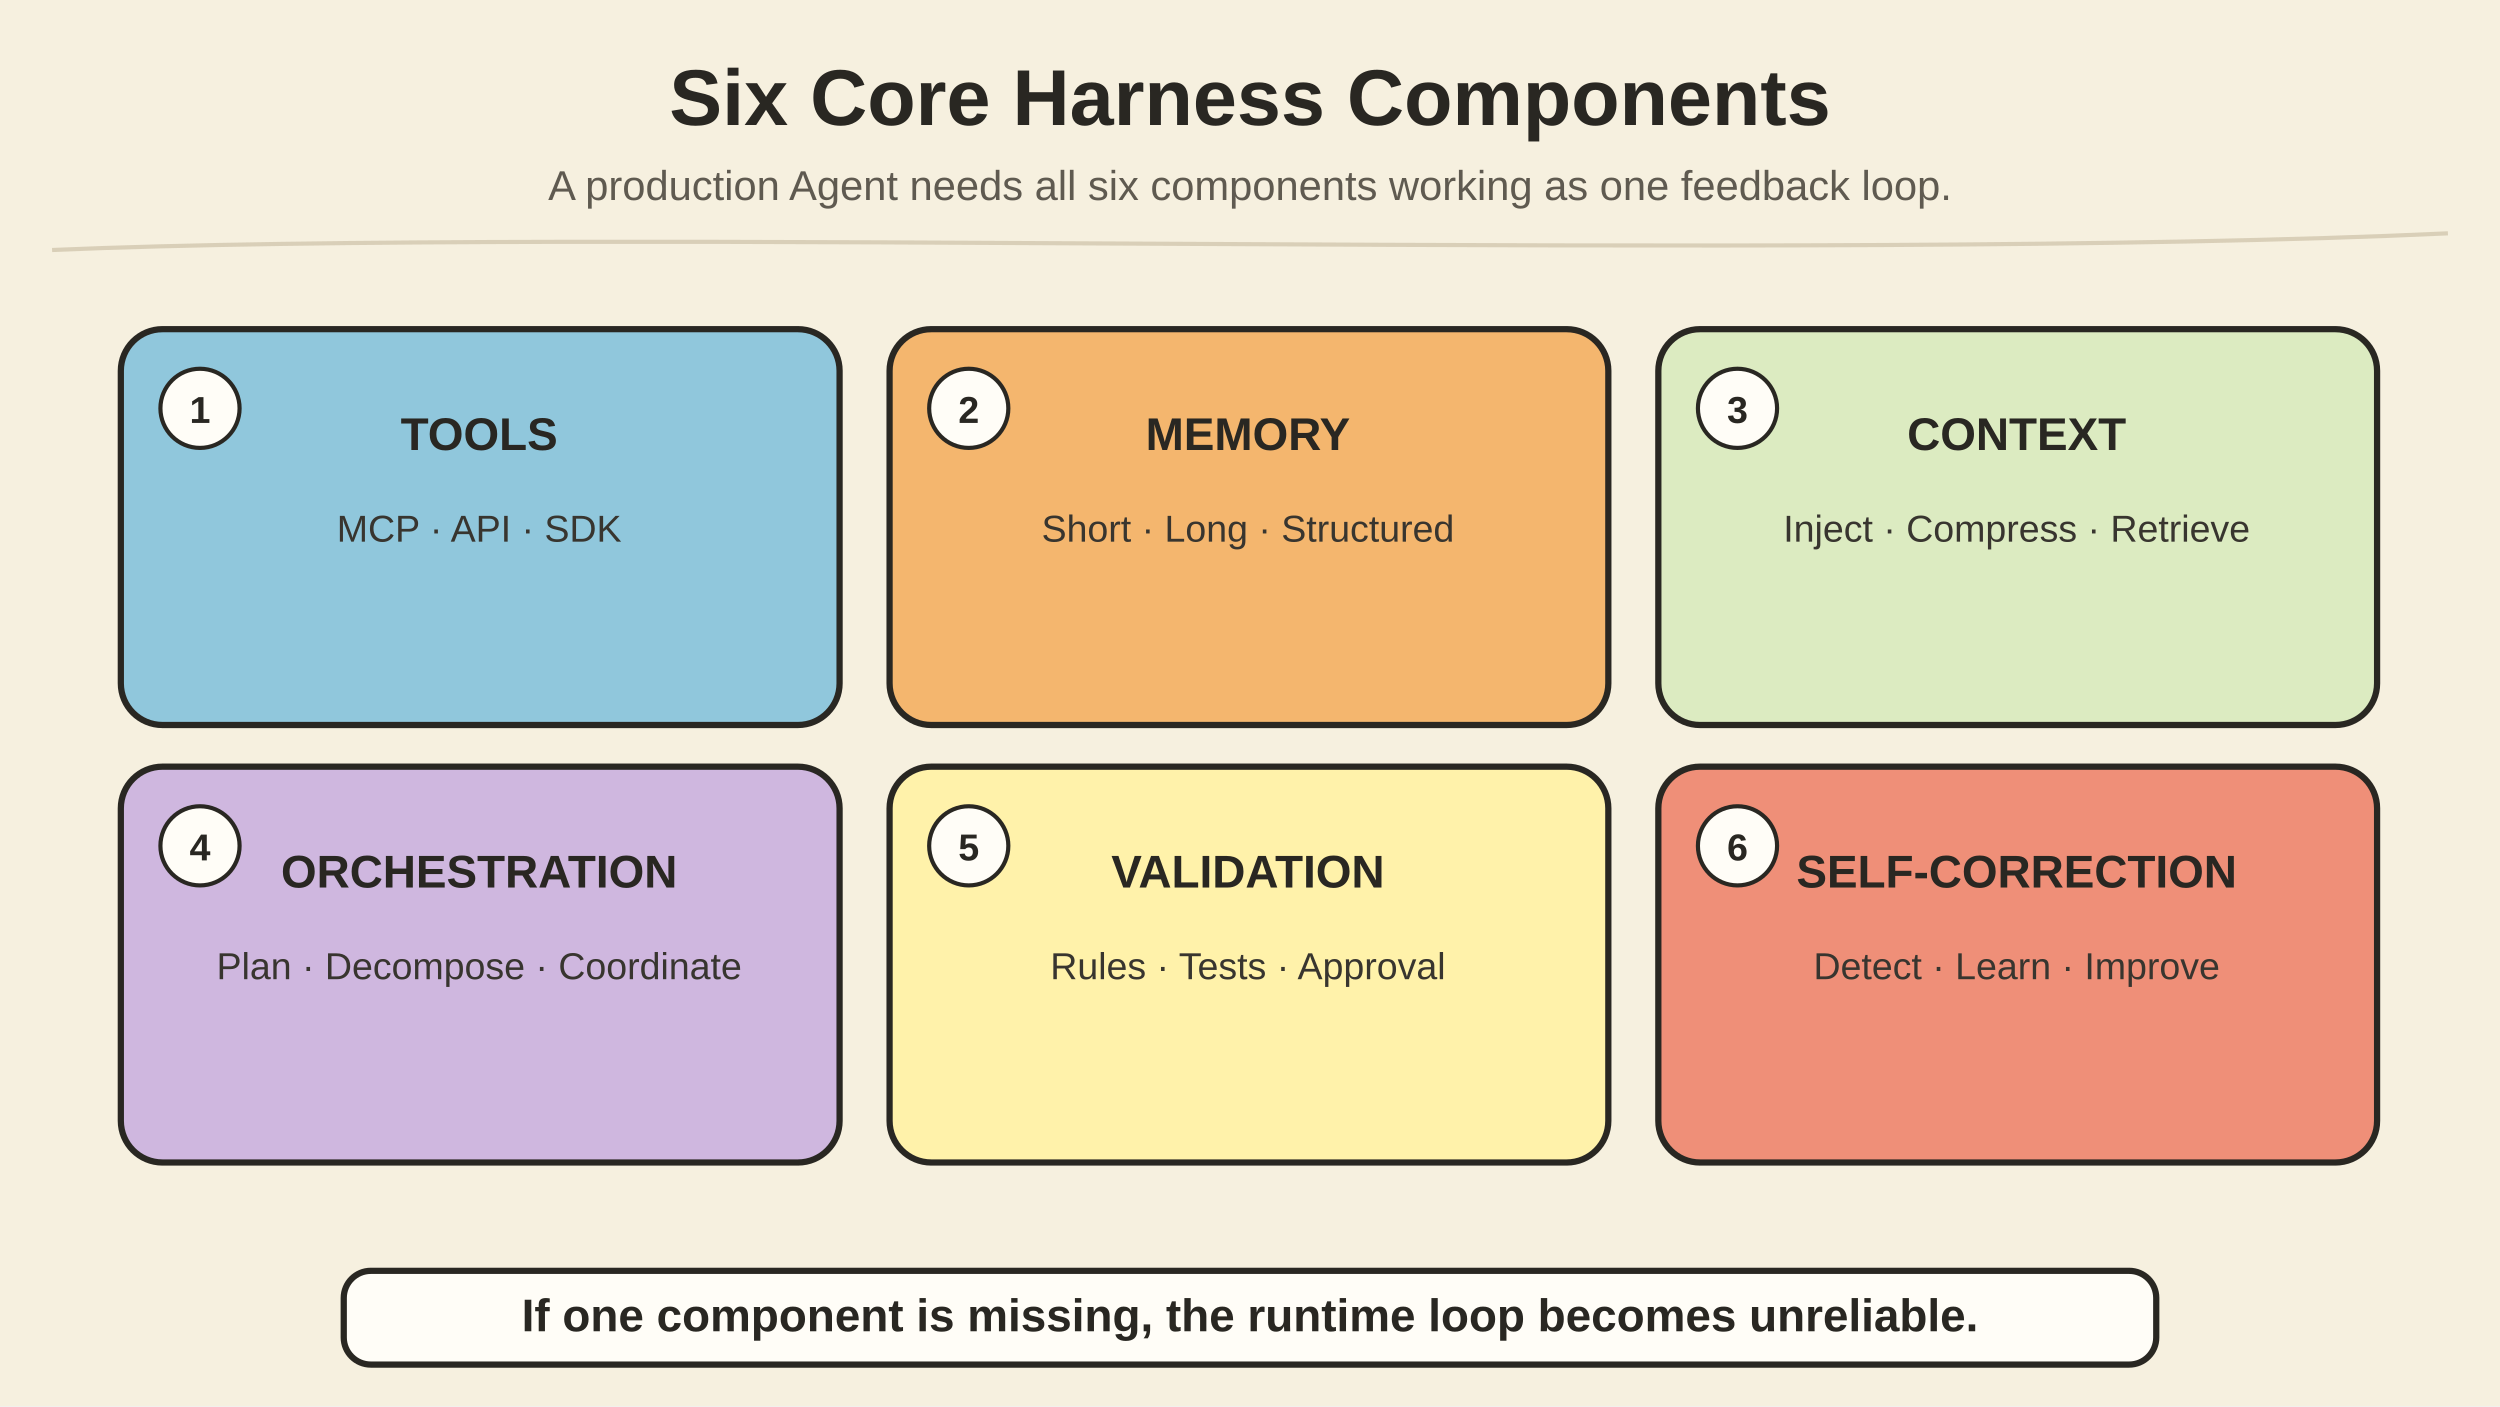
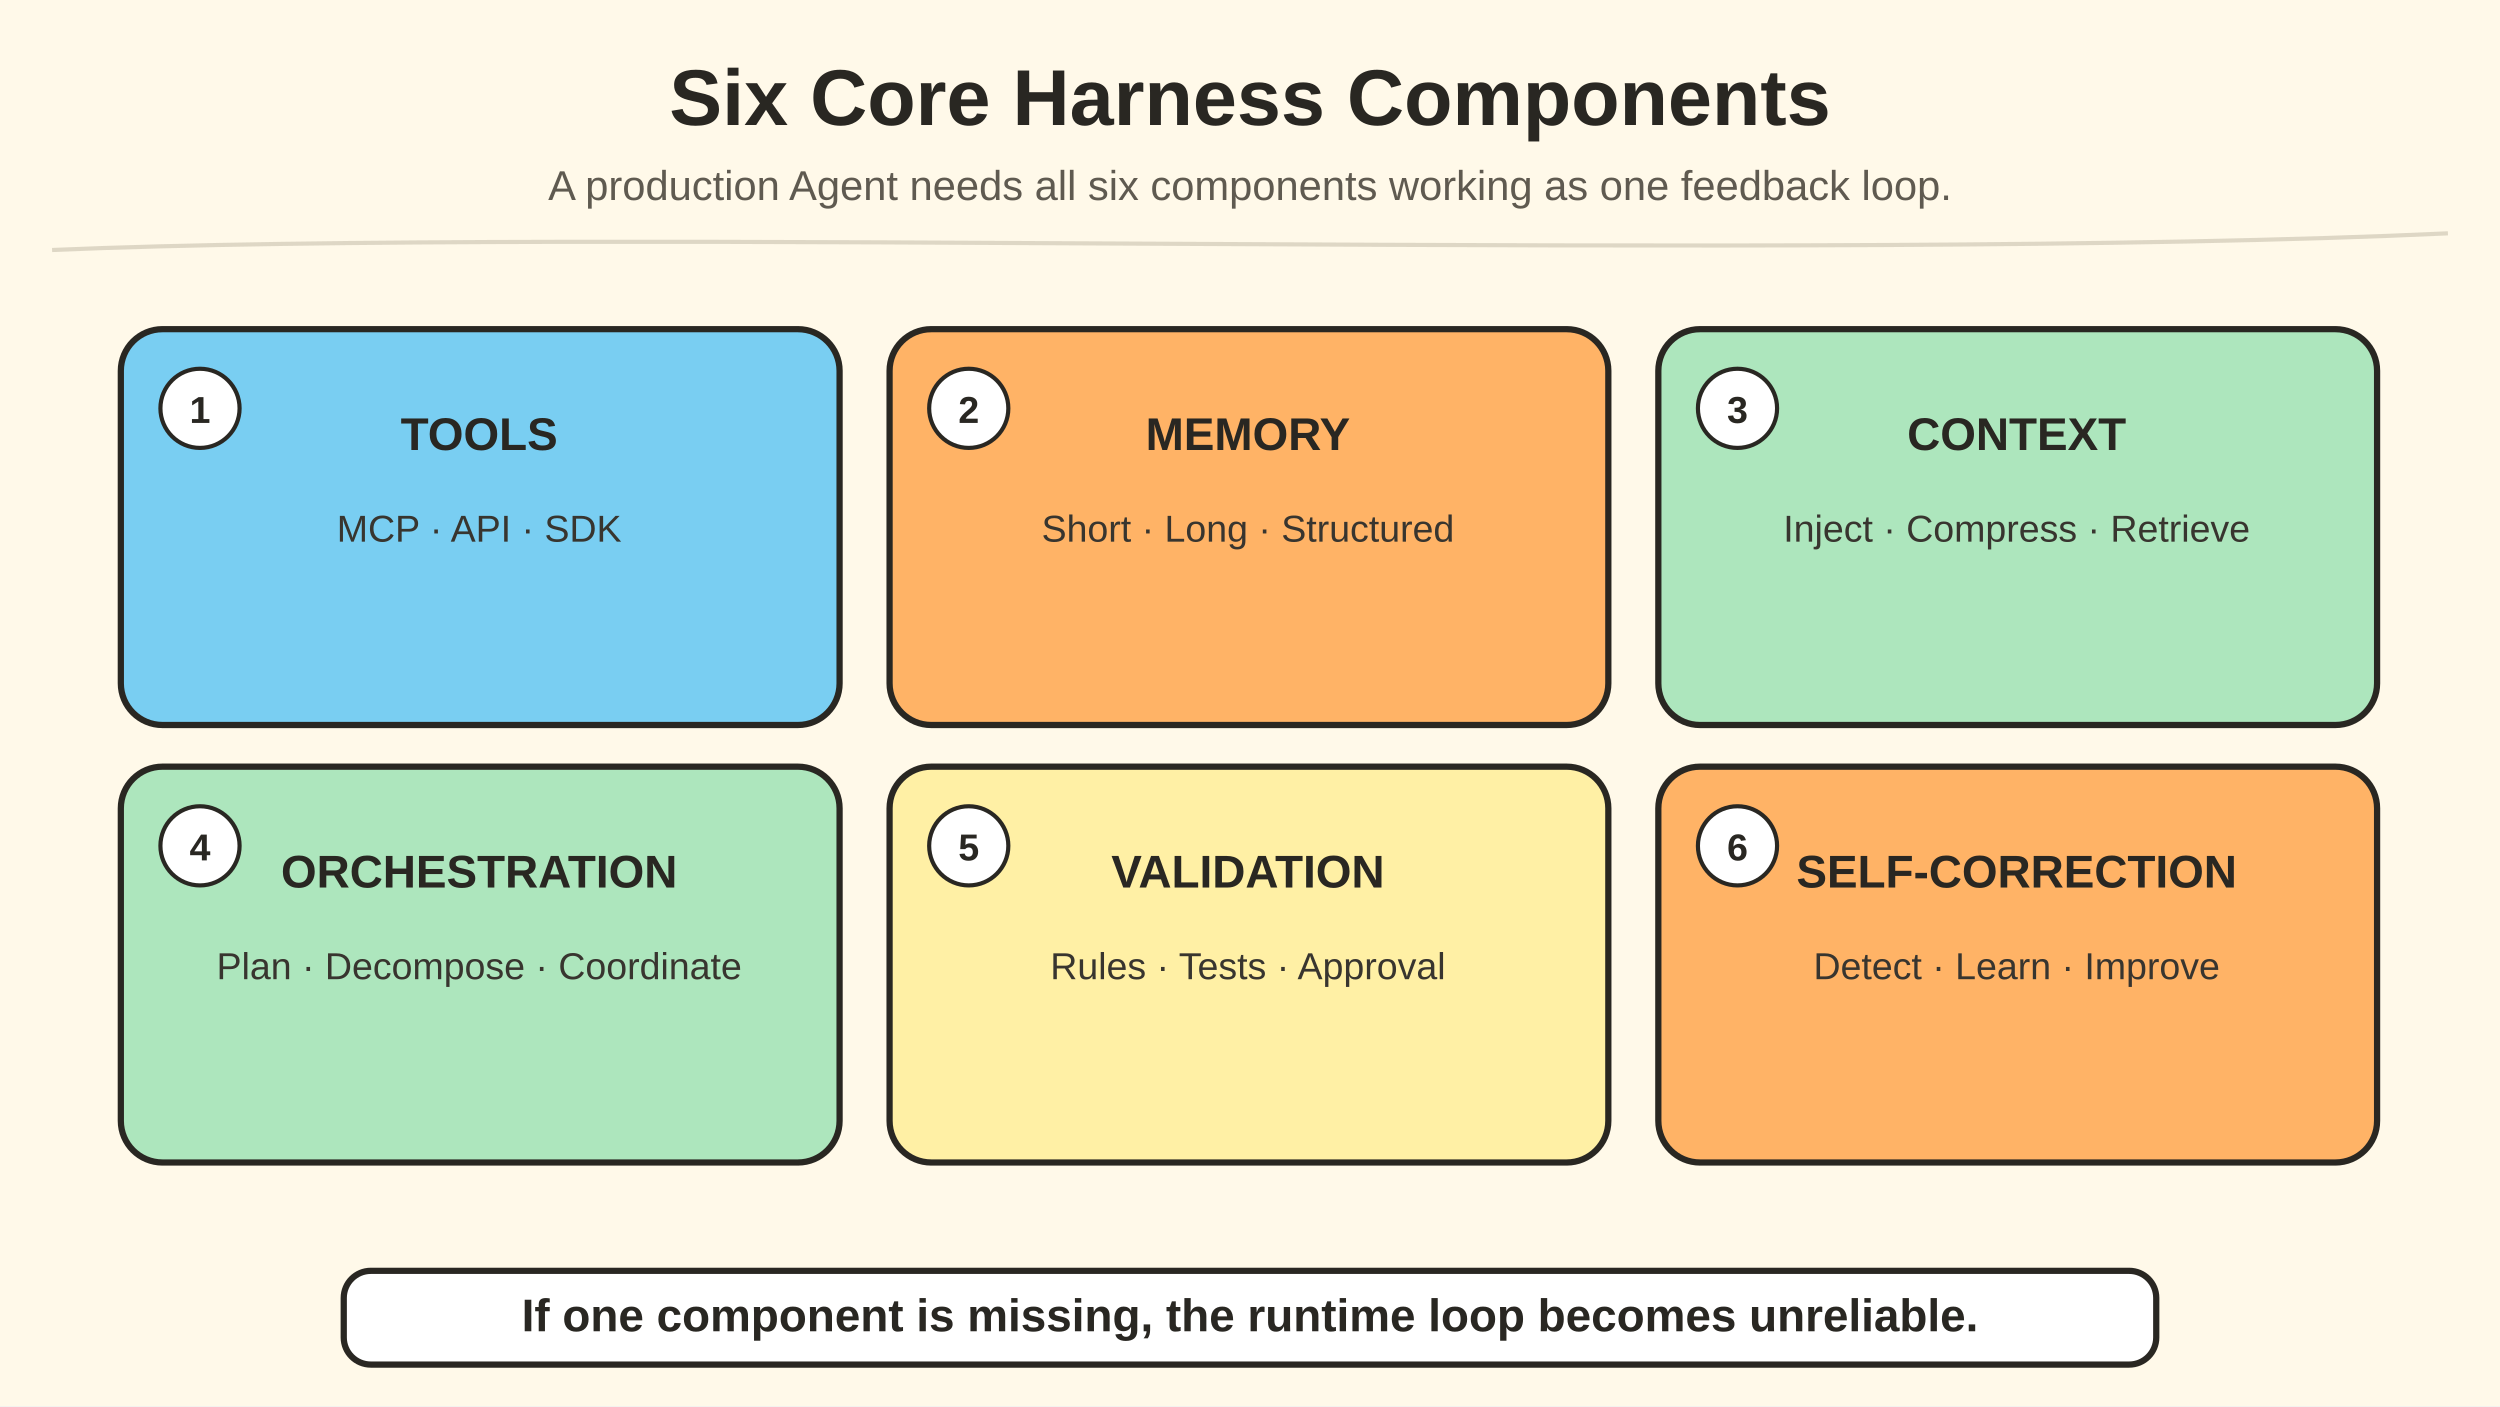
<svg xmlns="http://www.w3.org/2000/svg" width="1200" height="675" viewBox="0 0 1200 675" role="img">
  <style>.ink{stroke:#292722;stroke-width:3}.thin{stroke:#292722;stroke-width:2}.sans{font-family:-apple-system,BlinkMacSystemFont,"Segoe UI",Arial,sans-serif}.title{font:700 38px -apple-system,BlinkMacSystemFont,"Segoe UI",Arial,sans-serif;fill:#292722}.sub{font:20px -apple-system,BlinkMacSystemFont,"Segoe UI",Arial,sans-serif;fill:#5f5a50}.label{font:700 22px -apple-system,BlinkMacSystemFont,"Segoe UI",Arial,sans-serif;fill:#292722}.body{font:18px -apple-system,BlinkMacSystemFont,"Segoe UI",Arial,sans-serif;fill:#38352f}.num{font:700 18px -apple-system,BlinkMacSystemFont,"Segoe UI",Arial,sans-serif;fill:#292722}</style>
-   <rect width="1200" height="675" fill="#f6f0df" />
-   <path d="M25 120 C280 109 875 126 1175 112" fill="none" stroke="#d9cfb8" stroke-width="2" />
+   <rect width="1200" height="675" fill="#fff9e9" />
+   <path d="M25 120 C280 109 875 126 1175 112" fill="none" stroke="#ded7c5" stroke-width="2" />
  <text x="600" y="60" text-anchor="middle" class="title">Six Core Harness Components</text>
  <text x="600" y="96" text-anchor="middle" class="sub">A production Agent needs all six components working as one feedback loop.</text>
  <g>
-     <rect x="58" y="158" width="345" height="190" rx="20" fill="#90c7dc" class="ink" />
-     <circle cx="96" cy="196" r="19" fill="#fffdf7" class="thin" />
+     <rect x="58" y="158" width="345" height="190" rx="20" fill="#79cef2" class="ink" />
+     <circle cx="96" cy="196" r="19" fill="#ffffff" class="thin" />
    <text x="96" y="203" text-anchor="middle" class="num">1</text>
    <text x="230" y="216" text-anchor="middle" class="label">TOOLS</text>
    <text x="230" y="260" text-anchor="middle" class="body">MCP · API · SDK</text>
  </g>
  <g>
-     <rect x="427" y="158" width="345" height="190" rx="20" fill="#f4b66e" class="ink" />
-     <circle cx="465" cy="196" r="19" fill="#fffdf7" class="thin" />
+     <rect x="427" y="158" width="345" height="190" rx="20" fill="#ffb366" class="ink" />
+     <circle cx="465" cy="196" r="19" fill="#ffffff" class="thin" />
    <text x="465" y="203" text-anchor="middle" class="num">2</text>
    <text x="599" y="216" text-anchor="middle" class="label">MEMORY</text>
    <text x="599" y="260" text-anchor="middle" class="body">Short · Long · Structured</text>
  </g>
  <g>
-     <rect x="796" y="158" width="345" height="190" rx="20" fill="#dcebc1" class="ink" />
-     <circle cx="834" cy="196" r="19" fill="#fffdf7" class="thin" />
+     <rect x="796" y="158" width="345" height="190" rx="20" fill="#ade6bd" class="ink" />
+     <circle cx="834" cy="196" r="19" fill="#ffffff" class="thin" />
    <text x="834" y="203" text-anchor="middle" class="num">3</text>
    <text x="968" y="216" text-anchor="middle" class="label">CONTEXT</text>
    <text x="968" y="260" text-anchor="middle" class="body">Inject · Compress · Retrieve</text>
  </g>
  <g>
-     <rect x="58" y="368" width="345" height="190" rx="20" fill="#cfb7df" class="ink" />
-     <circle cx="96" cy="406" r="19" fill="#fffdf7" class="thin" />
+     <rect x="58" y="368" width="345" height="190" rx="20" fill="#ade6bd" class="ink" />
+     <circle cx="96" cy="406" r="19" fill="#ffffff" class="thin" />
    <text x="96" y="413" text-anchor="middle" class="num">4</text>
    <text x="230" y="426" text-anchor="middle" class="label">ORCHESTRATION</text>
    <text x="230" y="470" text-anchor="middle" class="body">Plan · Decompose · Coordinate</text>
  </g>
  <g>
-     <rect x="427" y="368" width="345" height="190" rx="20" fill="#fff2aa" class="ink" />
-     <circle cx="465" cy="406" r="19" fill="#fffdf7" class="thin" />
+     <rect x="427" y="368" width="345" height="190" rx="20" fill="#fff0a5" class="ink" />
+     <circle cx="465" cy="406" r="19" fill="#ffffff" class="thin" />
    <text x="465" y="413" text-anchor="middle" class="num">5</text>
    <text x="599" y="426" text-anchor="middle" class="label">VALIDATION</text>
    <text x="599" y="470" text-anchor="middle" class="body">Rules · Tests · Approval</text>
  </g>
  <g>
-     <rect x="796" y="368" width="345" height="190" rx="20" fill="#ef8f78" class="ink" />
-     <circle cx="834" cy="406" r="19" fill="#fffdf7" class="thin" />
+     <rect x="796" y="368" width="345" height="190" rx="20" fill="#ffb366" class="ink" />
+     <circle cx="834" cy="406" r="19" fill="#ffffff" class="thin" />
    <text x="834" y="413" text-anchor="middle" class="num">6</text>
    <text x="968" y="426" text-anchor="middle" class="label">SELF-CORRECTION</text>
    <text x="968" y="470" text-anchor="middle" class="body">Detect · Learn · Improve</text>
  </g>
-   <rect x="165" y="610" width="870" height="45" rx="13" fill="#fffdf7" class="ink" />
+   <rect x="165" y="610" width="870" height="45" rx="13" fill="#ffffff" class="ink" />
  <text x="600" y="639" text-anchor="middle" class="label">If one component is missing, the runtime loop becomes unreliable.</text>
</svg>
